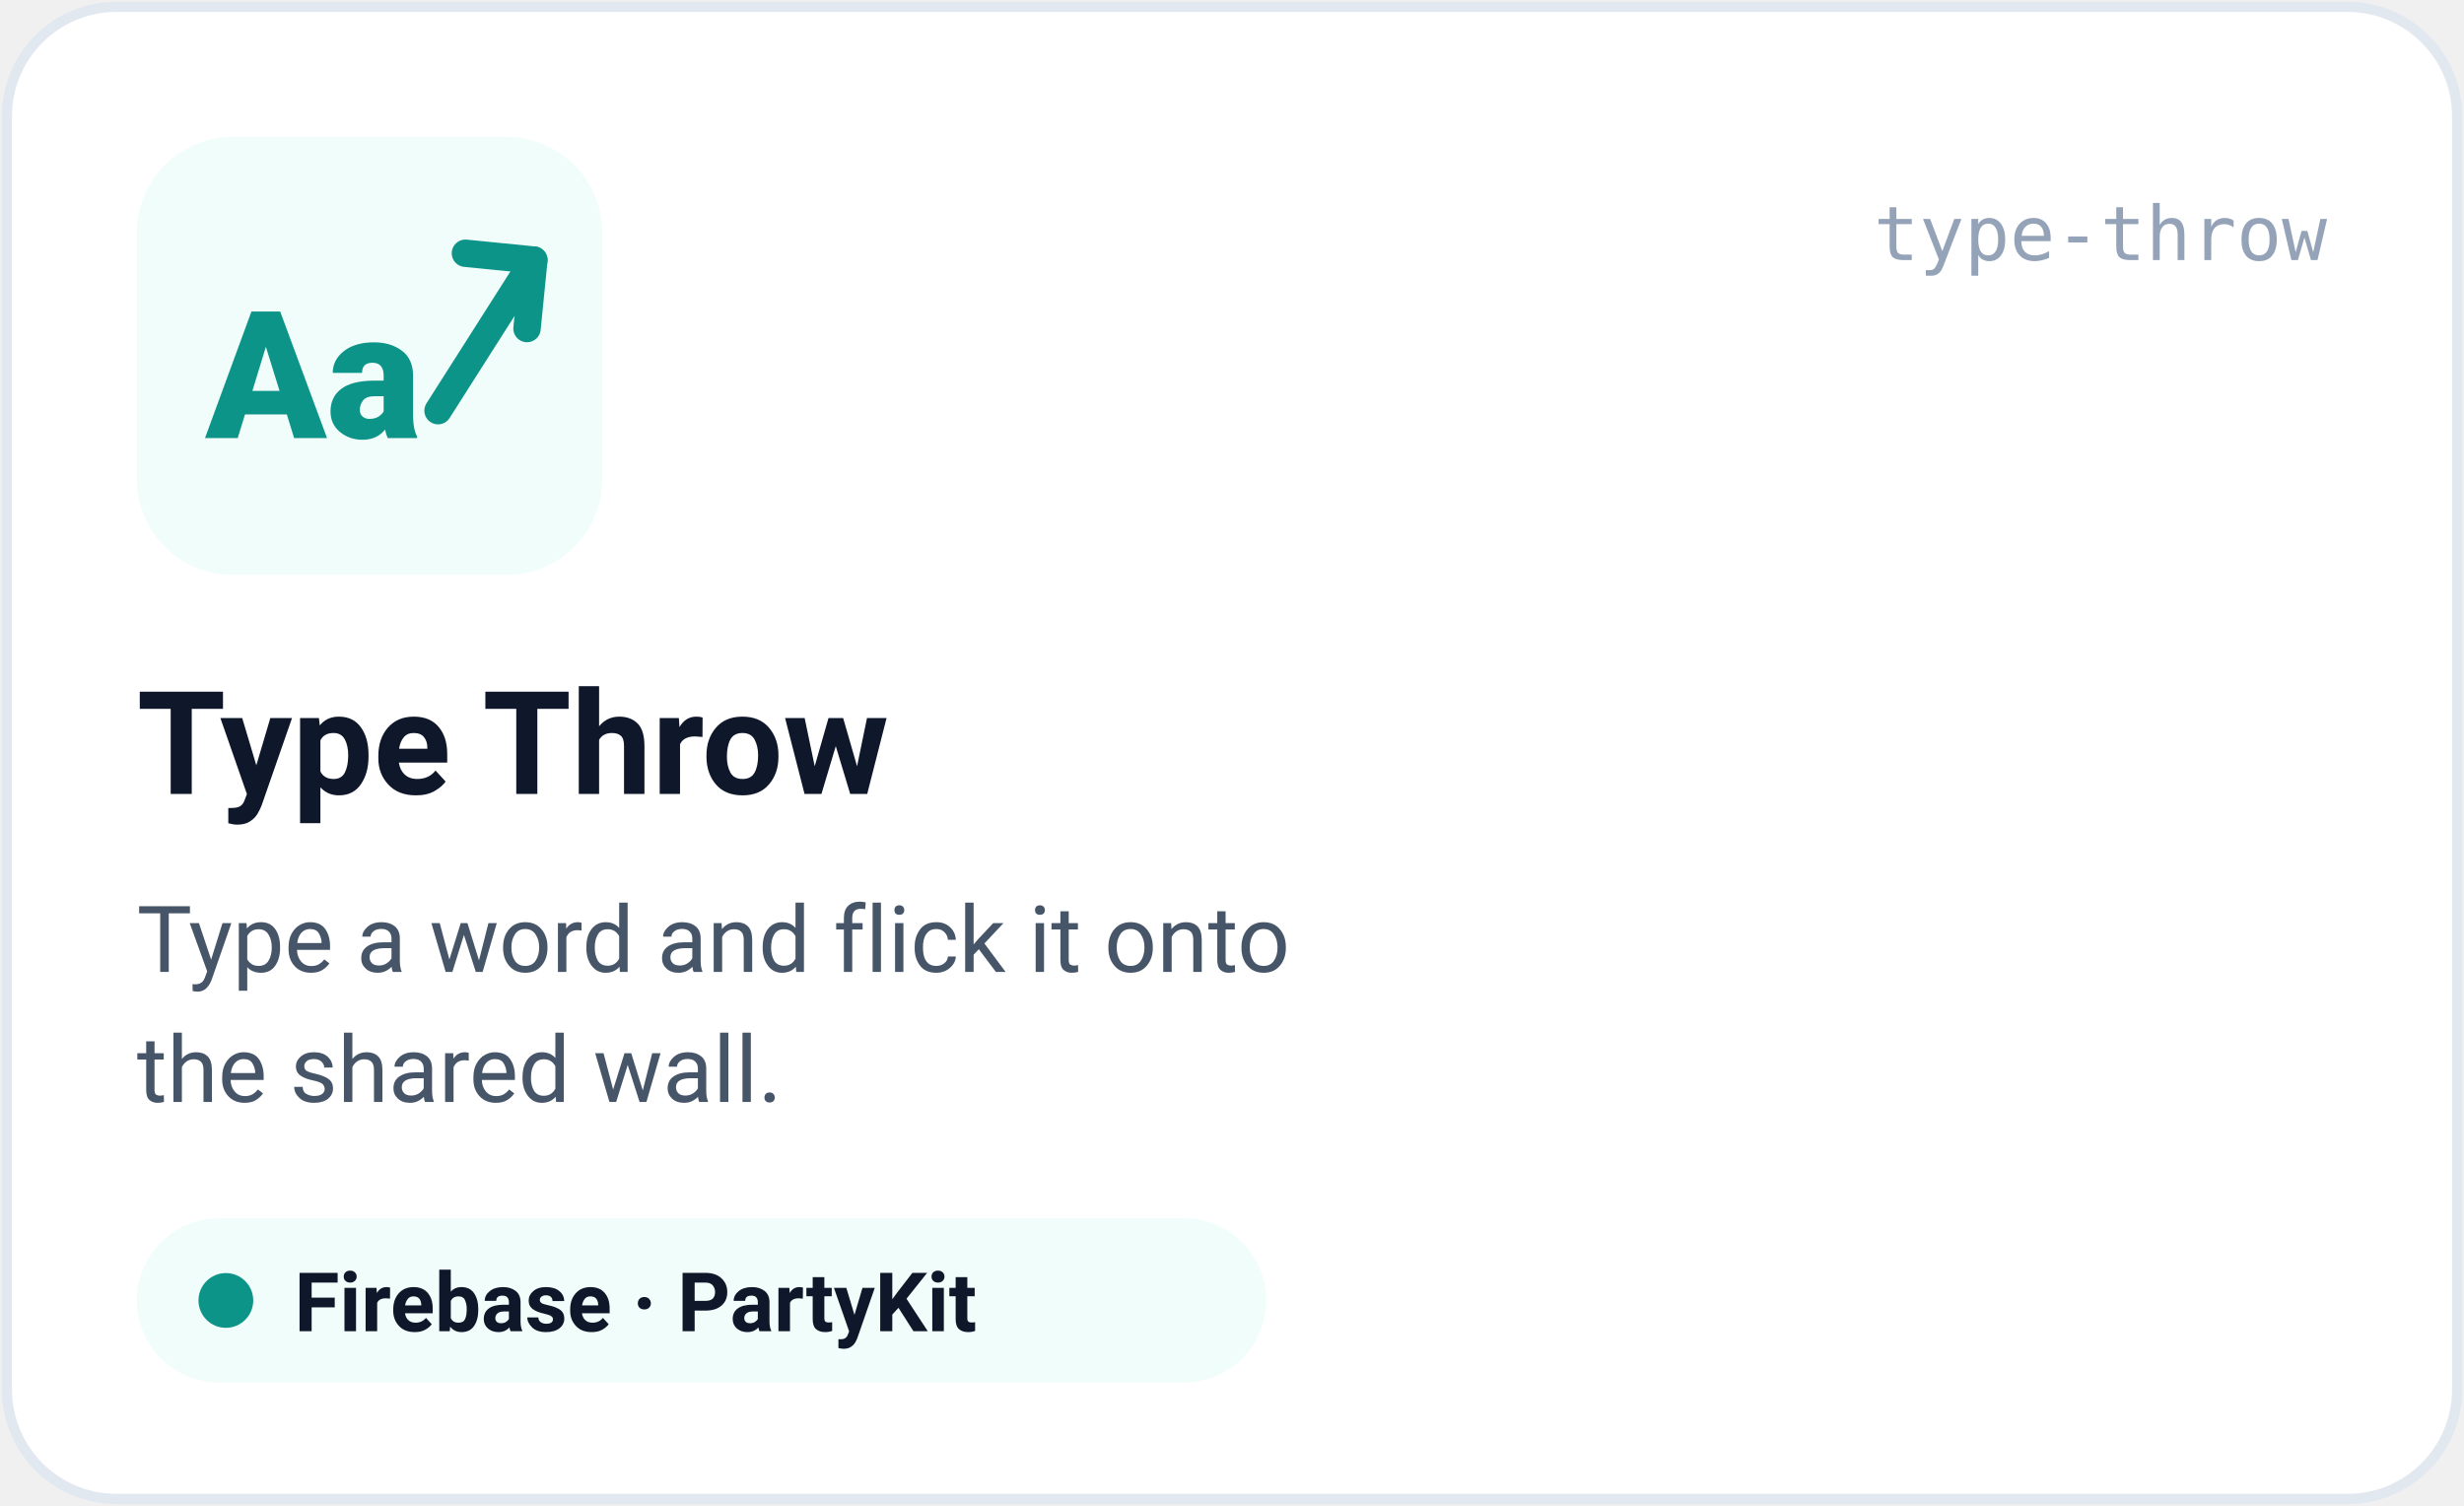
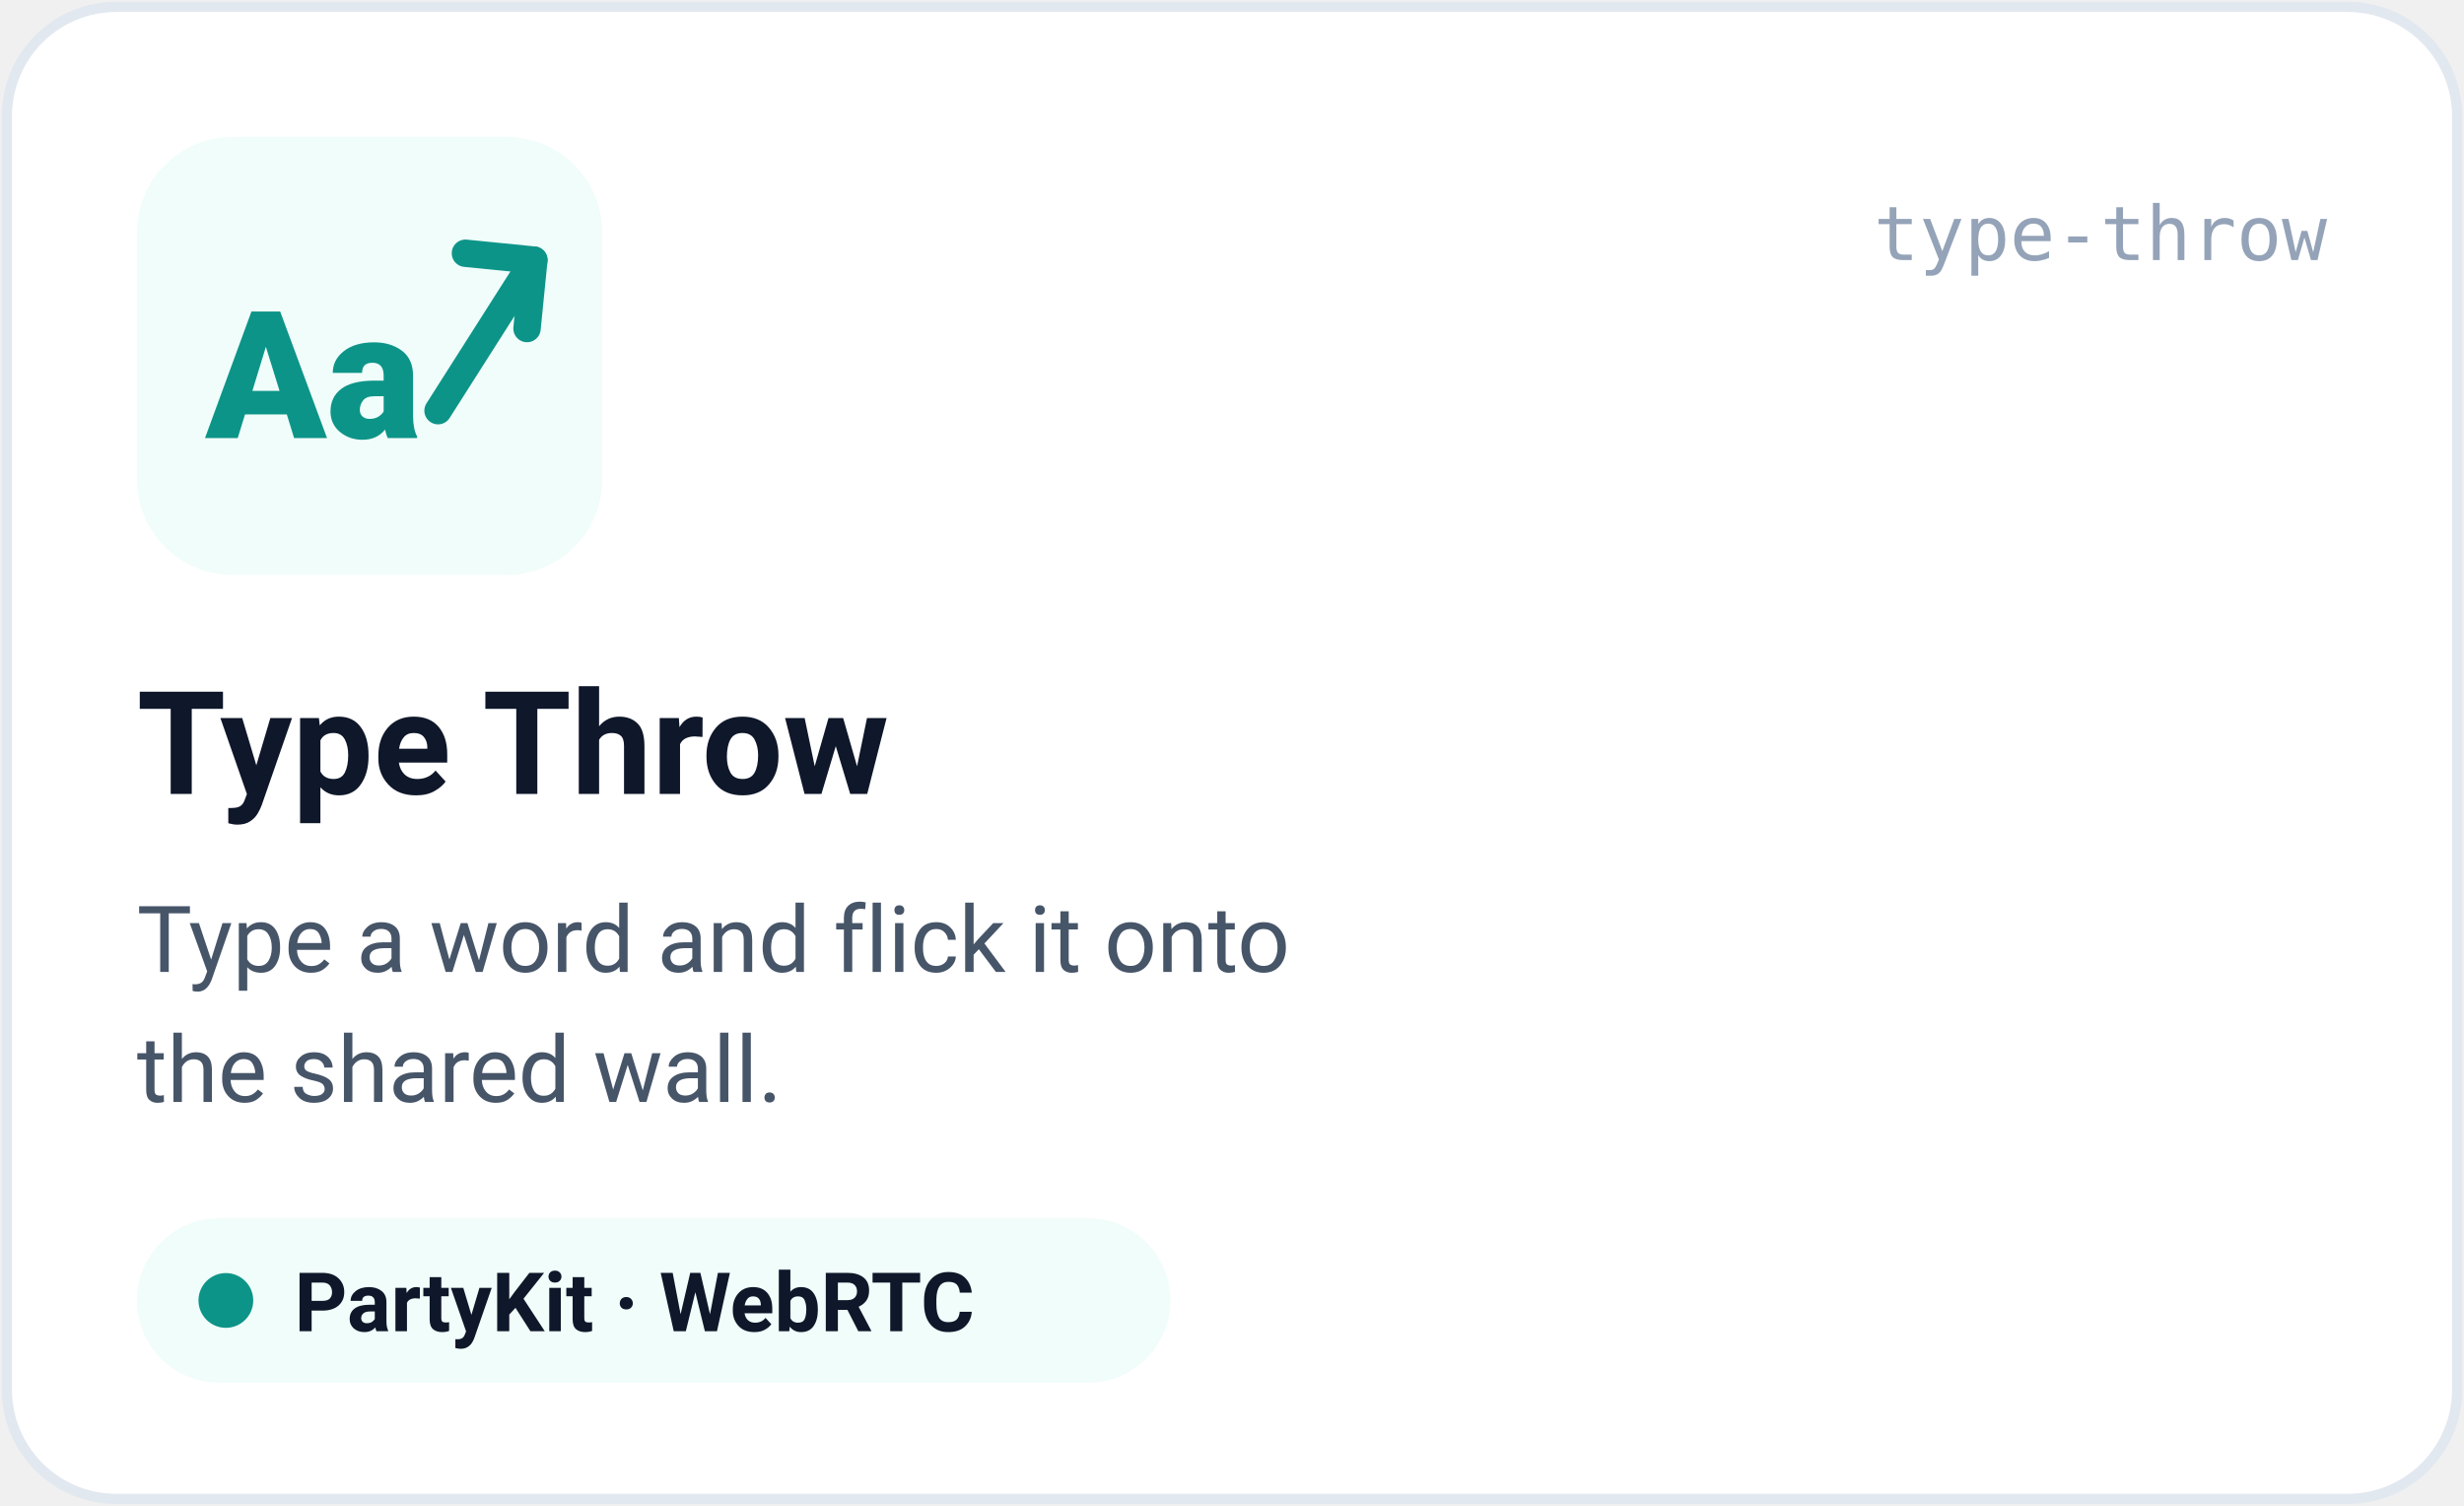
<svg xmlns="http://www.w3.org/2000/svg" viewBox="0 0 360 220" width="360" height="220" role="img" aria-labelledby="title desc">
  <style>
    .bg{fill:#ffffff}.edge{stroke:#e2e8f0}.ink{fill:#0f172a}.muted{fill:#475569}.faint{fill:#94a3b8}
    .tint{fill:#f0fdfa}.acc{fill:#0d9488}.acc-s{stroke:#0d9488}.chip{fill:#f0fdfa}
    text{font-family:-apple-system,BlinkMacSystemFont,"Segoe UI",Roboto,"Helvetica Neue",Arial,"Hiragino Sans","Noto Sans JP",sans-serif}
    .mono{font-family:ui-monospace,SFMono-Regular,Menlo,Consolas,monospace}
    @media (prefers-color-scheme: dark){
      .bg{fill:#131a2e}.edge{stroke:#26304a}.ink{fill:#e2e8f0}.muted{fill:#a3b0c5}.faint{fill:#64748b}
      .tint{fill:#0c2523}.acc{fill:#2dd4bf}.acc-s{stroke:#2dd4bf}.chip{fill:#0c2523}
    }
  </style>
  <rect class="bg edge" x="1" y="1" width="358" height="218" rx="16" stroke-width="1.5" />
  <rect class="tint" x="20" y="20" width="68" height="64" rx="14" />
  <g transform="translate(20 20)">
    <text x="10" y="44" font-size="26" font-weight="800" class="acc">Aa</text>
    <path d="M44 40 L58 18" class="acc-s" stroke-width="4" stroke-linecap="round" />
    <path d="M48 17 L58 18 L57 28" fill="none" class="acc-s" stroke-width="4" stroke-linecap="round" stroke-linejoin="round" />
  </g>
  <text class="faint mono" x="340" y="38" font-size="11" text-anchor="end">type-throw</text>
  <text class="ink" x="20" y="116" font-size="21" font-weight="700">Type Throw</text>
  <text class="muted" x="20" y="142" font-size="13.5">Type a word and flick it onto</text>
  <text class="muted" x="20" y="161" font-size="13.5">the shared wall.</text>
-   <rect class="chip" x="20" y="178" width="165" height="24" rx="12" />
+   <rect class="chip" x="20" y="178" width="151" height="24" rx="12" />
  <circle class="acc" cx="33" cy="190" r="4" />
-   <text class="ink" x="43" y="194.5" font-size="12" font-weight="600">Firebase · PartyKit</text>
+   <text class="ink" x="43" y="194.5" font-size="12" font-weight="600">PartyKit · WebRTC</text>
</svg>
